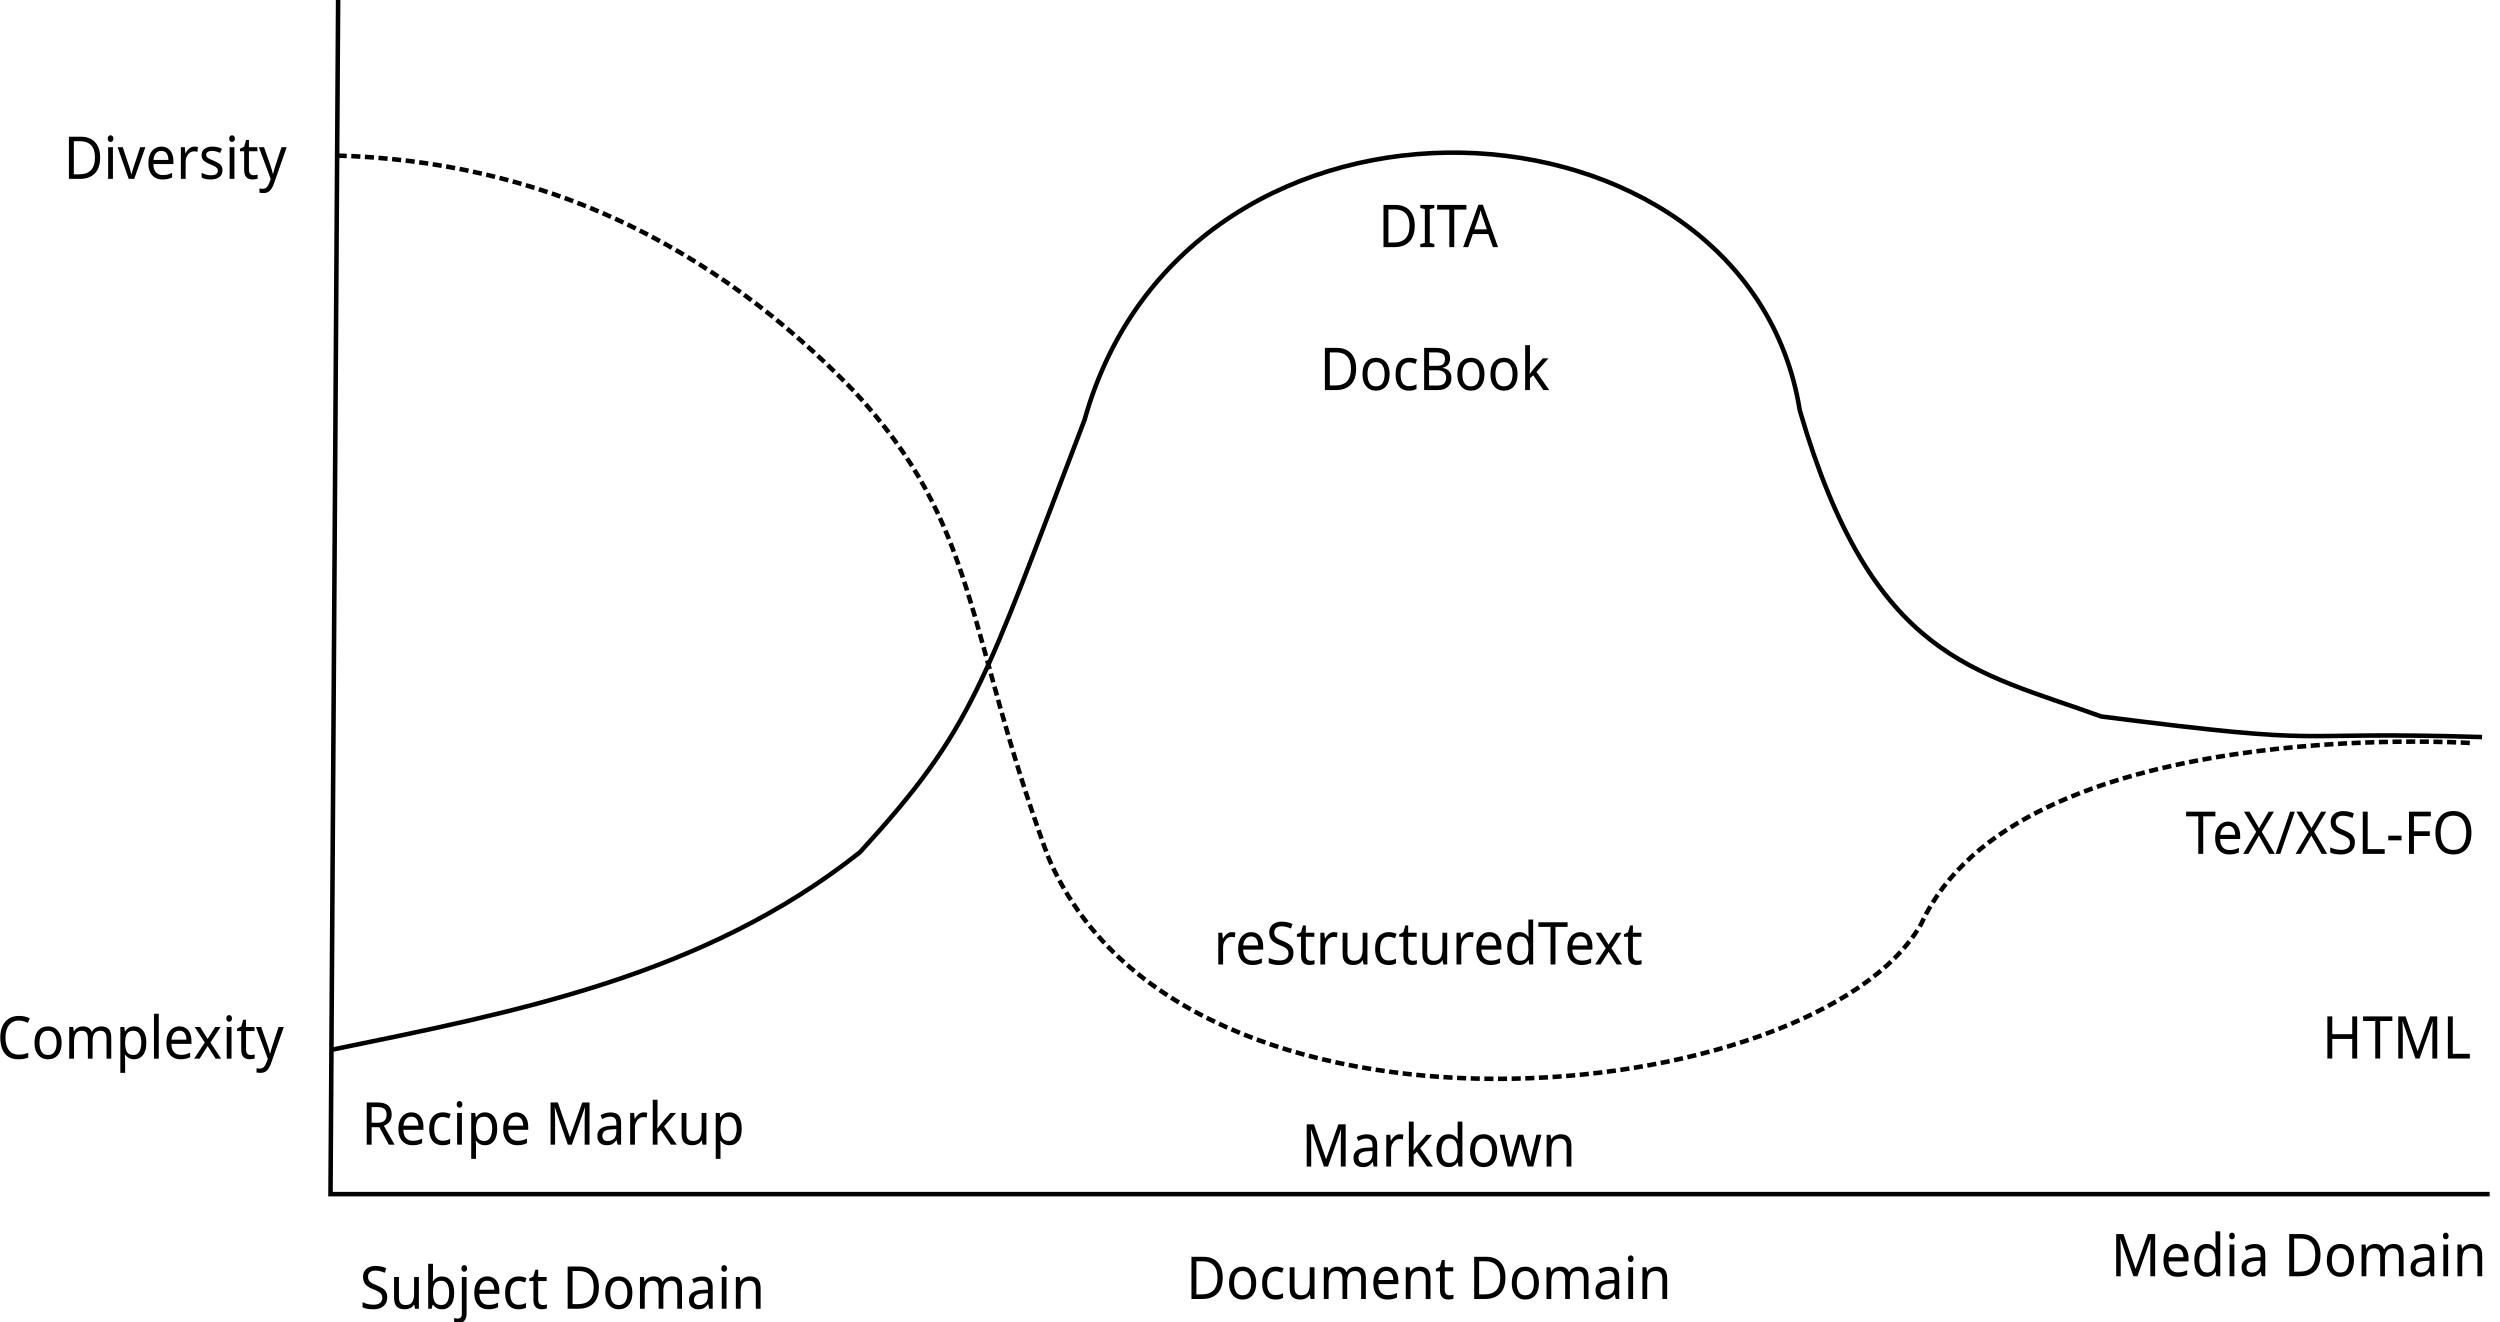
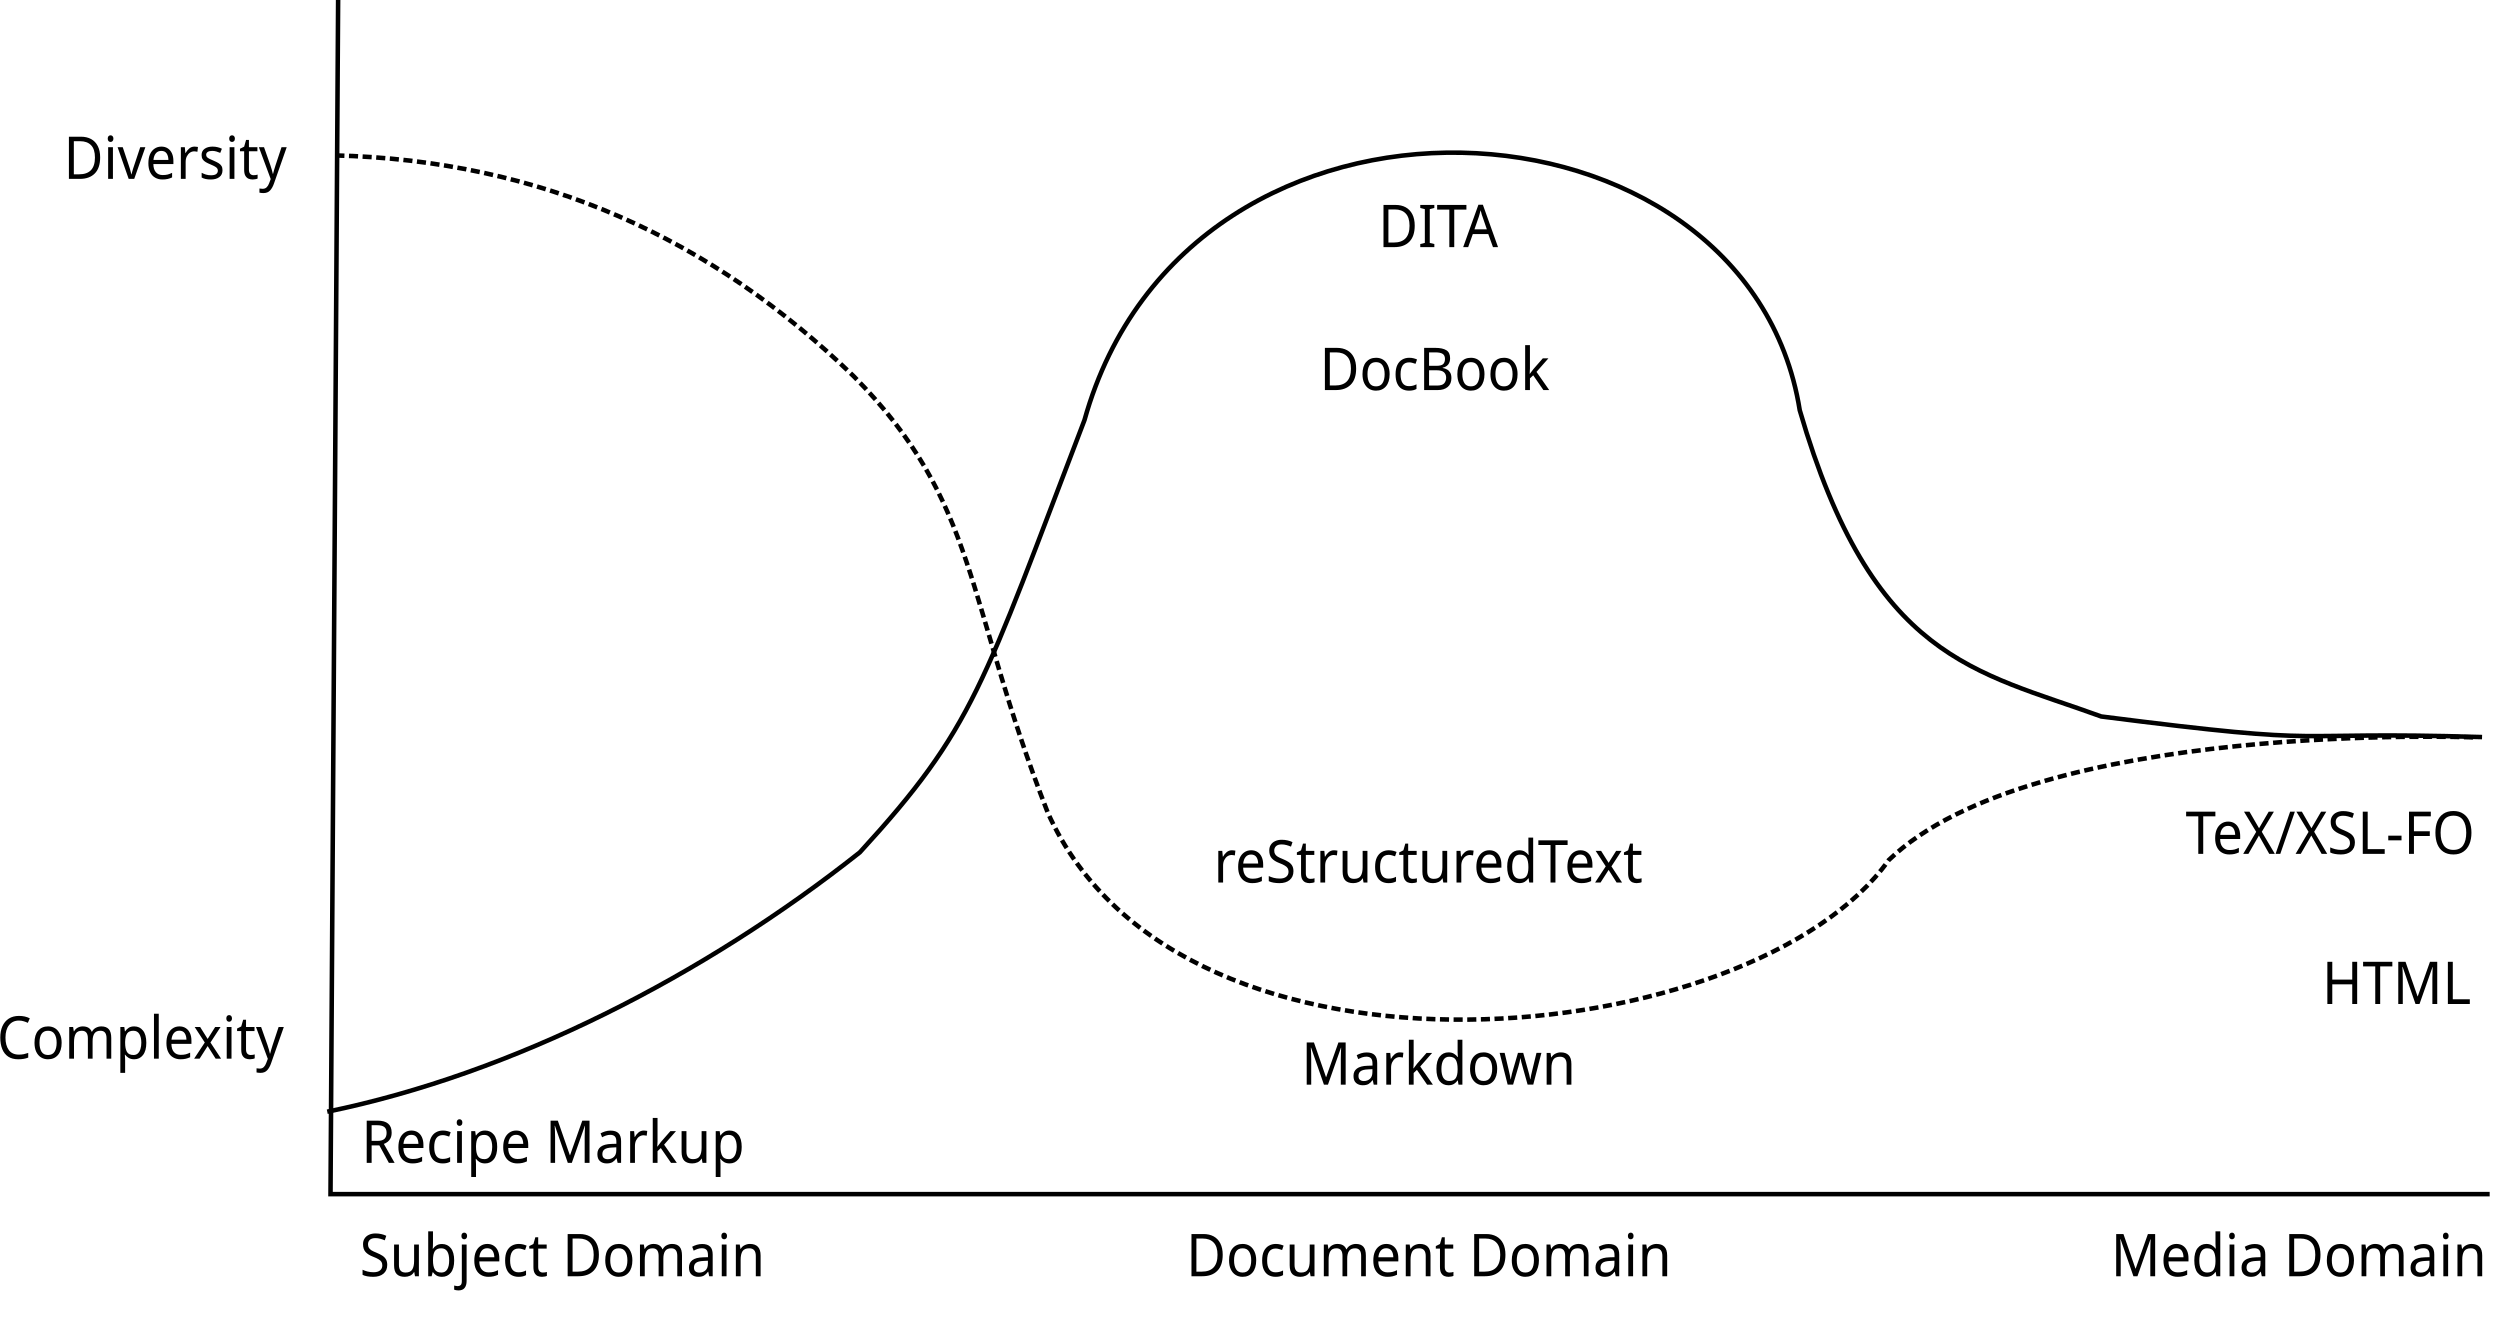
<svg xmlns="http://www.w3.org/2000/svg" width="155.124mm" height="81.968mm" viewBox="0 0 549.651 290.436" id="svg2" version="1.1">
  <defs id="defs4" />
  <g id="layer1" transform="translate(-19.76964,-114.4752)">
-     <path style="fill:none;fill-rule:evenodd;stroke:#000000;stroke-width:1px;stroke-linecap:butt;stroke-linejoin:miter;stroke-opacity:1" d="m 92.434,345.327 c 40.899,-8.411 81.996,-16.25 116.377,-43.454 25.146,-27.419 26.964,-36.486 49.397,-95.055 22.891,-81.807 145.769,-74.198 157.255,-2.143 15.978,55.007 38.695,57.281 66.289,67.324 53.441,6.827 37.863,3.132 83.724,4.526" id="path3336" />
+     <path style="fill:none;fill-rule:evenodd;stroke:#000000;stroke-width:1px;stroke-linecap:butt;stroke-linejoin:miter;stroke-opacity:1" d="m 91.72,358.899 c 40.899,-8.411 82.71,-29.821 117.091,-57.025 25.146,-27.419 26.964,-36.486 49.397,-95.055 22.891,-81.807 145.769,-74.198 157.255,-2.143 15.978,55.007 38.695,57.281 66.289,67.324 53.441,6.827 37.863,3.132 83.724,4.526" id="path3336" />
    <path style="fill:none;fill-rule:evenodd;stroke:#000000;stroke-width:1px;stroke-linecap:butt;stroke-linejoin:miter;stroke-opacity:1" d="m 94.109,114.478 -1.674,262.534 474.716,0" id="path3338" />
-     <path style="fill:none;fill-rule:evenodd;stroke:#000000;stroke-width:1;stroke-linecap:butt;stroke-linejoin:miter;stroke-miterlimit:4;stroke-dasharray:2, 1;stroke-dashoffset:0;stroke-opacity:1" d="m 562.779,277.824 c 0,0 -99.406,-6.361 -120.612,39.771 -23.074,40.786 -162.703,55.079 -192.06,-14.997 -18.332,-50.089 -15.092,-72.574 -42.675,-102.221 -31.09,-32.05 -68.438,-50.579 -114.305,-51.722" id="path3336-9" />
+     <path style="fill:none;fill-rule:evenodd;stroke:#000000;stroke-width:1;stroke-linecap:butt;stroke-linejoin:miter;stroke-miterlimit:4;stroke-dasharray:2, 1;stroke-dashoffset:0;stroke-opacity:1" d="m 563.493,276.59 c 0,0 -96.549,-3.776 -128.469,26.989 C 405.521,345.34 279.464,358.831 250.106,293.079 231.775,246.081 235.015,224.984 207.431,197.165 176.342,167.093 138.994,149.707 93.126,148.635" id="path3336-9" />
    <text xml:space="preserve" style="font-style:normal;font-weight:normal;font-size:18.283px;line-height:125%;font-family:Sans;letter-spacing:0px;word-spacing:0px;fill:#000000;fill-opacity:1;stroke:none;stroke-width:1px;stroke-linecap:butt;stroke-linejoin:miter;stroke-opacity:1" x="19.855" y="333.934" id="text4155" transform="scale(0.9616829,1.039844)">
      <tspan id="tspan4157" x="19.855" y="333.934" style="font-size:12.5px">Complexity</tspan>
    </text>
    <text xml:space="preserve" style="font-style:normal;font-weight:normal;font-size:18.283px;line-height:125%;font-family:Sans;letter-spacing:0px;word-spacing:0px;fill:#000000;fill-opacity:1;stroke:none;stroke-width:1px;stroke-linecap:butt;stroke-linejoin:miter;stroke-opacity:1" x="35.093" y="147.912" id="text4155-9" transform="scale(0.9616829,1.039844)">
      <tspan id="tspan4157-1" x="35.093" y="147.912" style="font-size:12.5px">Diversity</tspan>
    </text>
    <text xml:space="preserve" style="font-style:normal;font-weight:normal;font-size:18.283px;line-height:125%;font-family:Sans;letter-spacing:0px;word-spacing:0px;fill:#000000;fill-opacity:1;stroke:none;stroke-width:1px;stroke-linecap:butt;stroke-linejoin:miter;stroke-opacity:1" x="335.632" y="162.337" id="text4155-8" transform="scale(0.9616829,1.039844)">
      <tspan id="tspan4157-5" x="335.632" y="162.337" style="font-size:12.5px">DITA</tspan>
    </text>
    <text xml:space="preserve" style="font-style:normal;font-weight:normal;font-size:18.283px;line-height:125%;font-family:Sans;letter-spacing:0px;word-spacing:0px;fill:#000000;fill-opacity:1;stroke:none;stroke-width:1px;stroke-linecap:butt;stroke-linejoin:miter;stroke-opacity:1" x="322.24" y="192.561" id="text4155-7" transform="scale(0.9616829,1.039844)">
      <tspan id="tspan4157-12" x="322.24" y="192.561" style="font-size:12.5px">DocBook</tspan>
    </text>
-     <text xml:space="preserve" style="font-style:normal;font-weight:normal;font-size:18.283px;line-height:125%;font-family:Sans;letter-spacing:0px;word-spacing:0px;fill:#000000;fill-opacity:1;stroke:none;stroke-width:1px;stroke-linecap:butt;stroke-linejoin:miter;stroke-opacity:1" x="318.078" y="356.734" id="text4155-1" transform="scale(0.9616829,1.039844)">
-       <tspan id="tspan4157-6" x="318.078" y="356.734" style="font-size:12.5px">Markdown</tspan>
+     <text xml:space="preserve" style="font-style:normal;font-weight:normal;font-size:18.283px;line-height:125%;font-family:Sans;letter-spacing:0px;word-spacing:0px;fill:#000000;fill-opacity:1;stroke:none;stroke-width:1px;stroke-linecap:butt;stroke-linejoin:miter;stroke-opacity:1" x="318.078" y="339.424" id="text4155-1" transform="scale(0.9616829,1.039844)">
+       <tspan id="tspan4157-6" x="318.078" y="339.424" style="font-size:12.5px">Markdown</tspan>
    </text>
-     <text xml:space="preserve" style="font-style:normal;font-weight:normal;font-size:18.283px;line-height:125%;font-family:Sans;letter-spacing:0px;word-spacing:0px;fill:#000000;fill-opacity:1;stroke:none;stroke-width:1px;stroke-linecap:butt;stroke-linejoin:miter;stroke-opacity:1" x="298.025" y="314.001" id="text4155-19" transform="scale(0.9616829,1.039844)">
-       <tspan id="tspan4157-3" x="298.025" y="314.001" style="font-size:12.5px">reStructuredText</tspan>
+     <text xml:space="preserve" style="font-style:normal;font-weight:normal;font-size:18.283px;line-height:125%;font-family:Sans;letter-spacing:0px;word-spacing:0px;fill:#000000;fill-opacity:1;stroke:none;stroke-width:1px;stroke-linecap:butt;stroke-linejoin:miter;stroke-opacity:1" x="298.025" y="296.69" id="text4155-19" transform="scale(0.9616829,1.039844)">
+       <tspan id="tspan4157-3" x="298.025" y="296.69" style="font-size:12.5px">reStructuredText</tspan>
    </text>
-     <text xml:space="preserve" style="font-style:normal;font-weight:normal;font-size:18.283px;line-height:125%;font-family:Sans;letter-spacing:0px;word-spacing:0px;fill:#000000;fill-opacity:1;stroke:none;stroke-width:1px;stroke-linecap:butt;stroke-linejoin:miter;stroke-opacity:1" x="103.175" y="352.107" id="text4155-1-4" transform="scale(0.9616829,1.039844)">
-       <tspan id="tspan4157-6-3" x="103.175" y="352.107" style="font-size:12.5px">Recipe Markup</tspan>
+     <text xml:space="preserve" style="font-style:normal;font-weight:normal;font-size:18.283px;line-height:125%;font-family:Sans;letter-spacing:0px;word-spacing:0px;fill:#000000;fill-opacity:1;stroke:none;stroke-width:1px;stroke-linecap:butt;stroke-linejoin:miter;stroke-opacity:1" x="103.175" y="355.954" id="text4155-1-4" transform="scale(0.9616829,1.039844)">
+       <tspan id="tspan4157-6-3" x="103.175" y="355.954" style="font-size:12.5px">Recipe Markup</tspan>
    </text>
-     <text xml:space="preserve" style="font-style:normal;font-weight:normal;font-size:18.283px;line-height:125%;font-family:Sans;letter-spacing:0px;word-spacing:0px;fill:#000000;fill-opacity:1;stroke:none;stroke-width:1px;stroke-linecap:butt;stroke-linejoin:miter;stroke-opacity:1" x="102.804" y="386.796" id="text4155-1-3" transform="scale(0.9616829,1.039844)">
-       <tspan id="tspan4157-6-4" x="102.804" y="386.796" style="font-size:12.5px">Subject Domain</tspan>
+     <text xml:space="preserve" style="font-style:normal;font-weight:normal;font-size:18.283px;line-height:125%;font-family:Sans;letter-spacing:0px;word-spacing:0px;fill:#000000;fill-opacity:1;stroke:none;stroke-width:1px;stroke-linecap:butt;stroke-linejoin:miter;stroke-opacity:1" x="102.804" y="379.927" id="text4155-1-3" transform="scale(0.9616829,1.039844)">
+       <tspan id="tspan4157-6-4" x="102.804" y="379.927" style="font-size:12.5px">Subject Domain</tspan>
    </text>
-     <text xml:space="preserve" style="font-style:normal;font-weight:normal;font-size:18.283px;line-height:125%;font-family:Sans;letter-spacing:0px;word-spacing:0px;fill:#000000;fill-opacity:1;stroke:none;stroke-width:1px;stroke-linecap:butt;stroke-linejoin:miter;stroke-opacity:1" x="291.735" y="384.736" id="text4155-1-2" transform="scale(0.9616829,1.039844)">
-       <tspan id="tspan4157-6-6" x="291.735" y="384.736" style="font-size:12.5px">Document Domain</tspan>
+     <text xml:space="preserve" style="font-style:normal;font-weight:normal;font-size:18.283px;line-height:125%;font-family:Sans;letter-spacing:0px;word-spacing:0px;fill:#000000;fill-opacity:1;stroke:none;stroke-width:1px;stroke-linecap:butt;stroke-linejoin:miter;stroke-opacity:1" x="291.735" y="379.927" id="text4155-1-2" transform="scale(0.9616829,1.039844)">
+       <tspan id="tspan4157-6-6" x="291.735" y="379.927" style="font-size:12.5px">Document Domain</tspan>
    </text>
    <text xml:space="preserve" style="font-style:normal;font-weight:normal;font-size:18.283px;line-height:125%;font-family:Sans;letter-spacing:0px;word-spacing:0px;fill:#000000;fill-opacity:1;stroke:none;stroke-width:1px;stroke-linecap:butt;stroke-linejoin:miter;stroke-opacity:1" x="503.143" y="379.927" id="text4155-1-31" transform="scale(0.9616829,1.039844)">
      <tspan id="tspan4157-6-9" x="503.143" y="379.927" style="font-size:12.5px">Media Domain</tspan>
    </text>
-     <text xml:space="preserve" style="font-style:normal;font-weight:normal;font-size:18.283px;line-height:125%;font-family:Sans;letter-spacing:0px;word-spacing:0px;fill:#000000;fill-opacity:1;stroke:none;stroke-width:1px;stroke-linecap:butt;stroke-linejoin:miter;stroke-opacity:1" x="551.422" y="333.904" id="text4155-1-5" transform="scale(0.9616829,1.039844)">
-       <tspan id="tspan4157-6-1" x="551.422" y="333.904" style="font-size:12.5px">HTML</tspan>
+     <text xml:space="preserve" style="font-style:normal;font-weight:normal;font-size:18.283px;line-height:125%;font-family:Sans;letter-spacing:0px;word-spacing:0px;fill:#000000;fill-opacity:1;stroke:none;stroke-width:1px;stroke-linecap:butt;stroke-linejoin:miter;stroke-opacity:1" x="551.422" y="322.364" id="text4155-1-5" transform="scale(0.9616829,1.039844)">
+       <tspan id="tspan4157-6-1" x="551.422" y="322.364" style="font-size:12.5px">HTML</tspan>
    </text>
    <text xml:space="preserve" style="font-style:normal;font-weight:normal;font-size:18.283px;line-height:125%;font-family:Sans;letter-spacing:0px;word-spacing:0px;fill:#000000;fill-opacity:1;stroke:none;stroke-width:1px;stroke-linecap:butt;stroke-linejoin:miter;stroke-opacity:1" x="520.227" y="290.628" id="text4155-1-51" transform="scale(0.9616829,1.039844)">
      <tspan id="tspan4157-6-43" x="520.227" y="290.628" style="font-size:12.5px">TeX/XSL-FO</tspan>
    </text>
  </g>
</svg>
